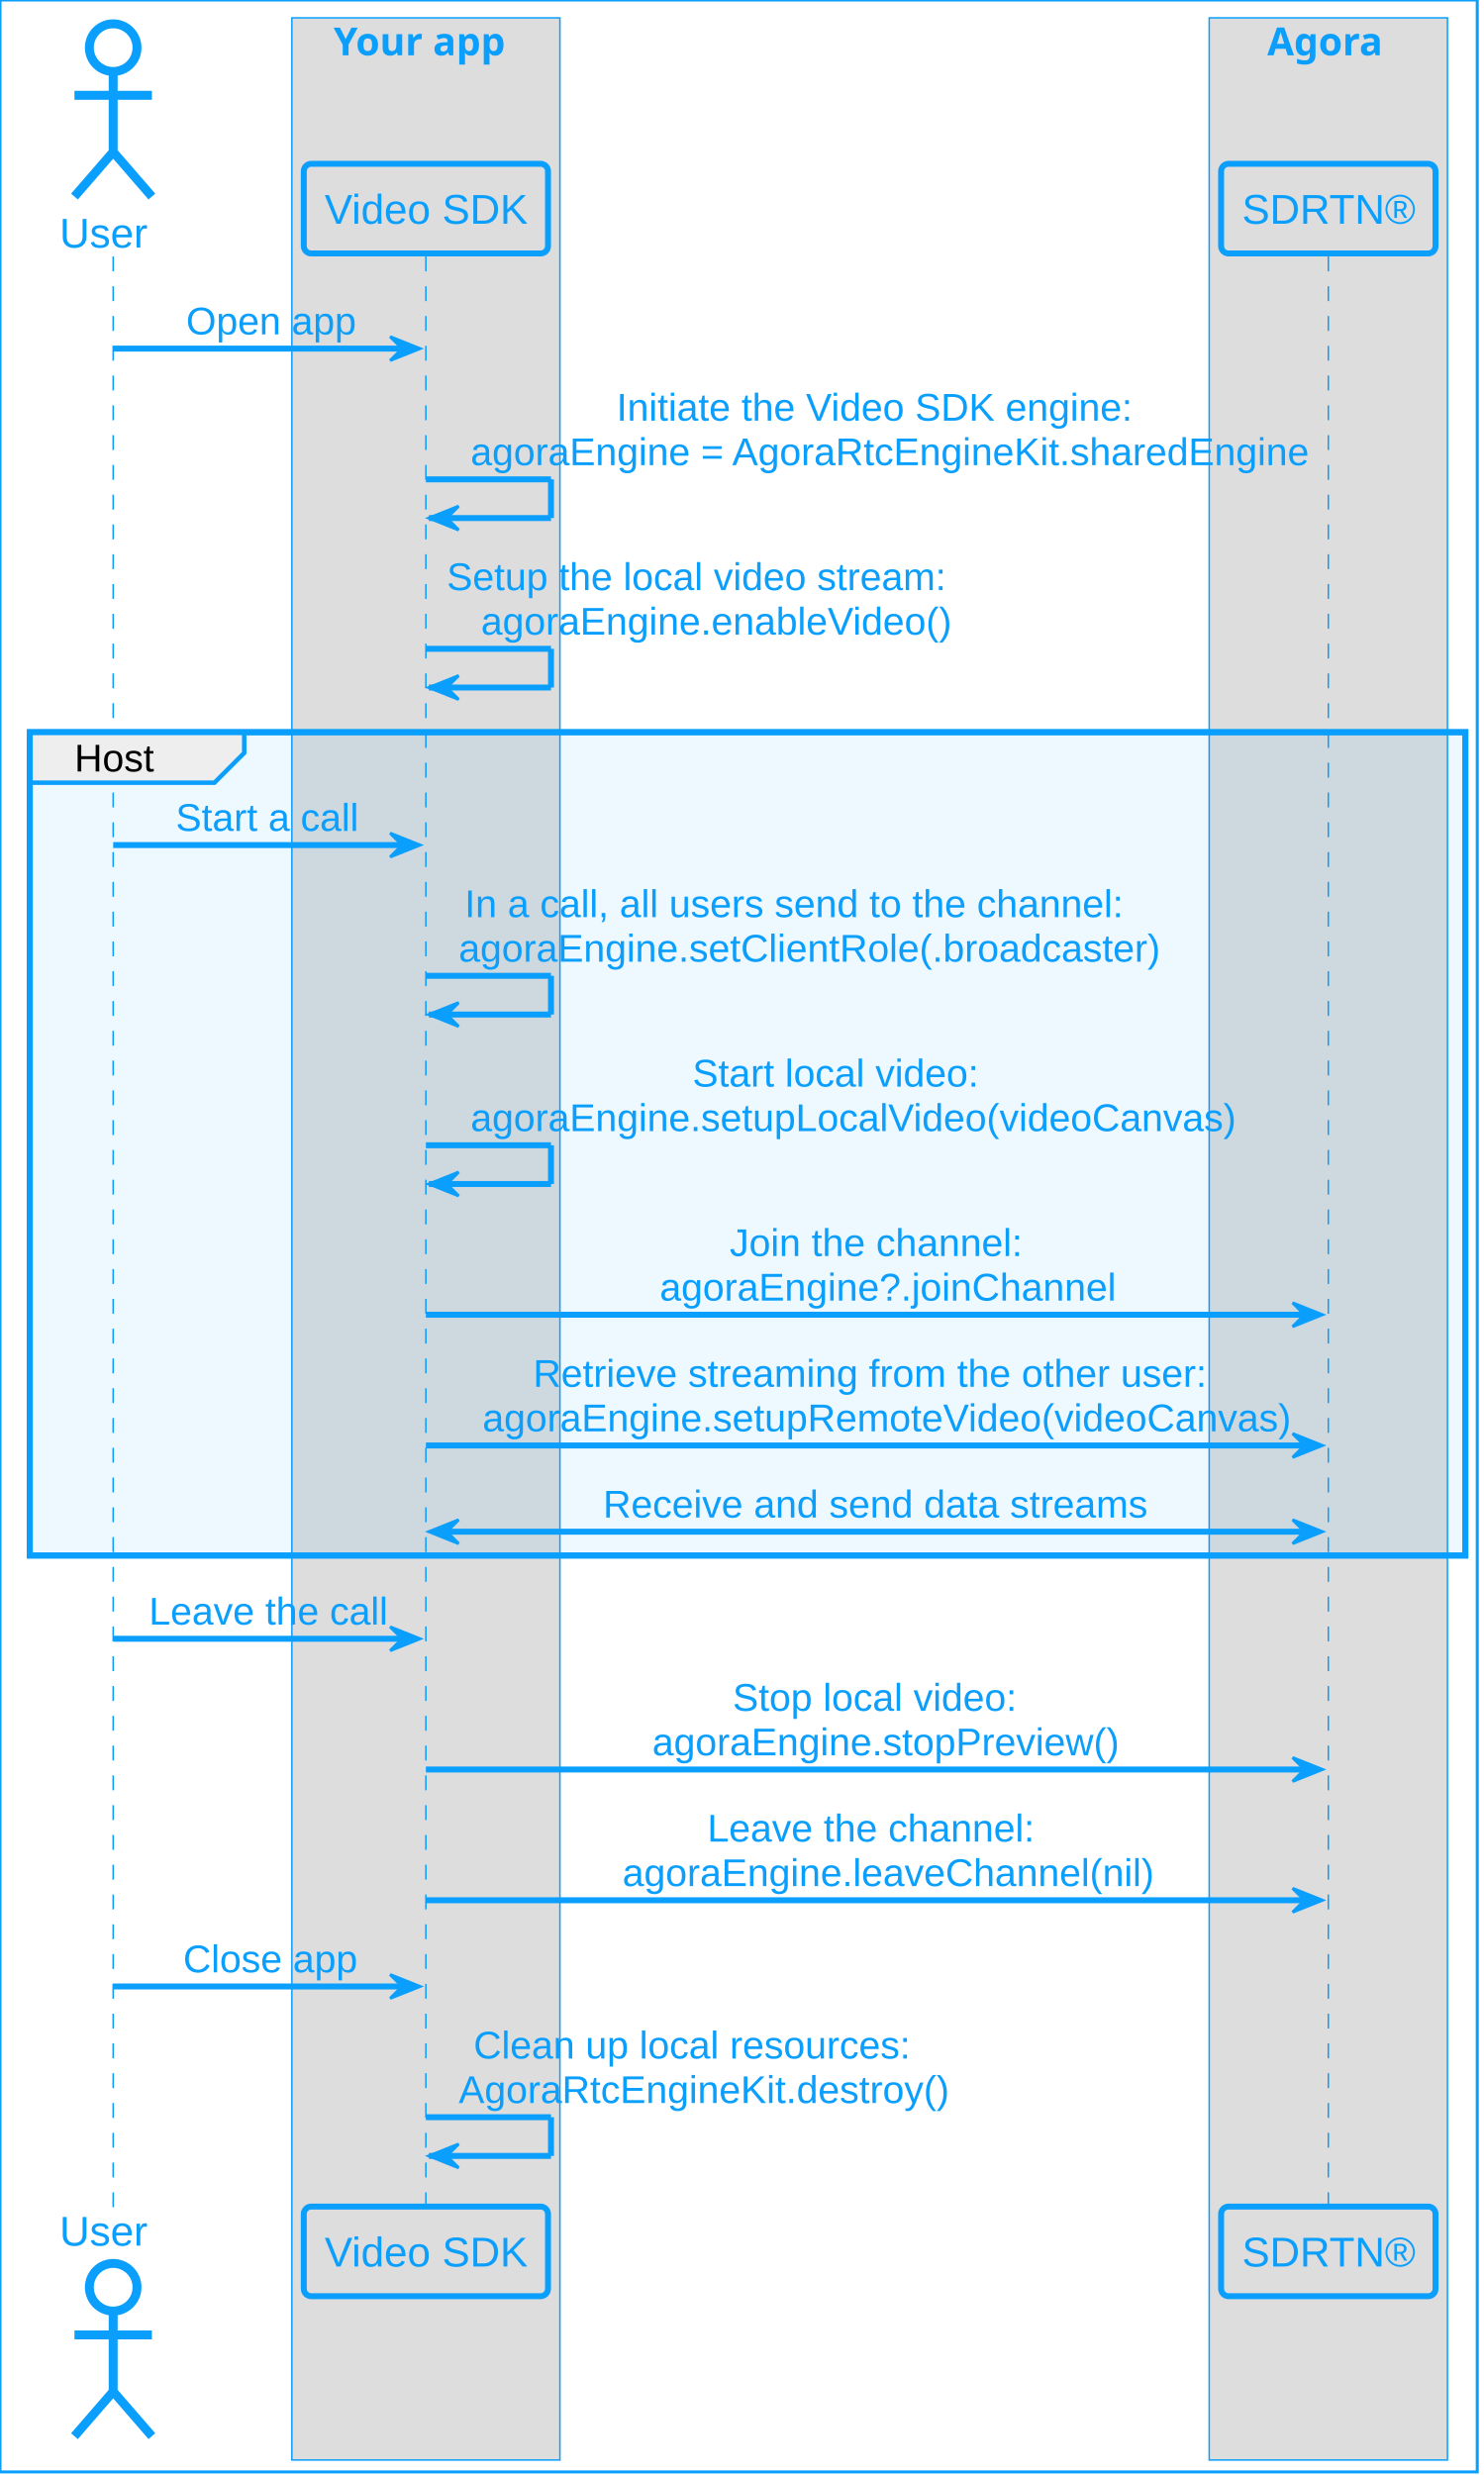
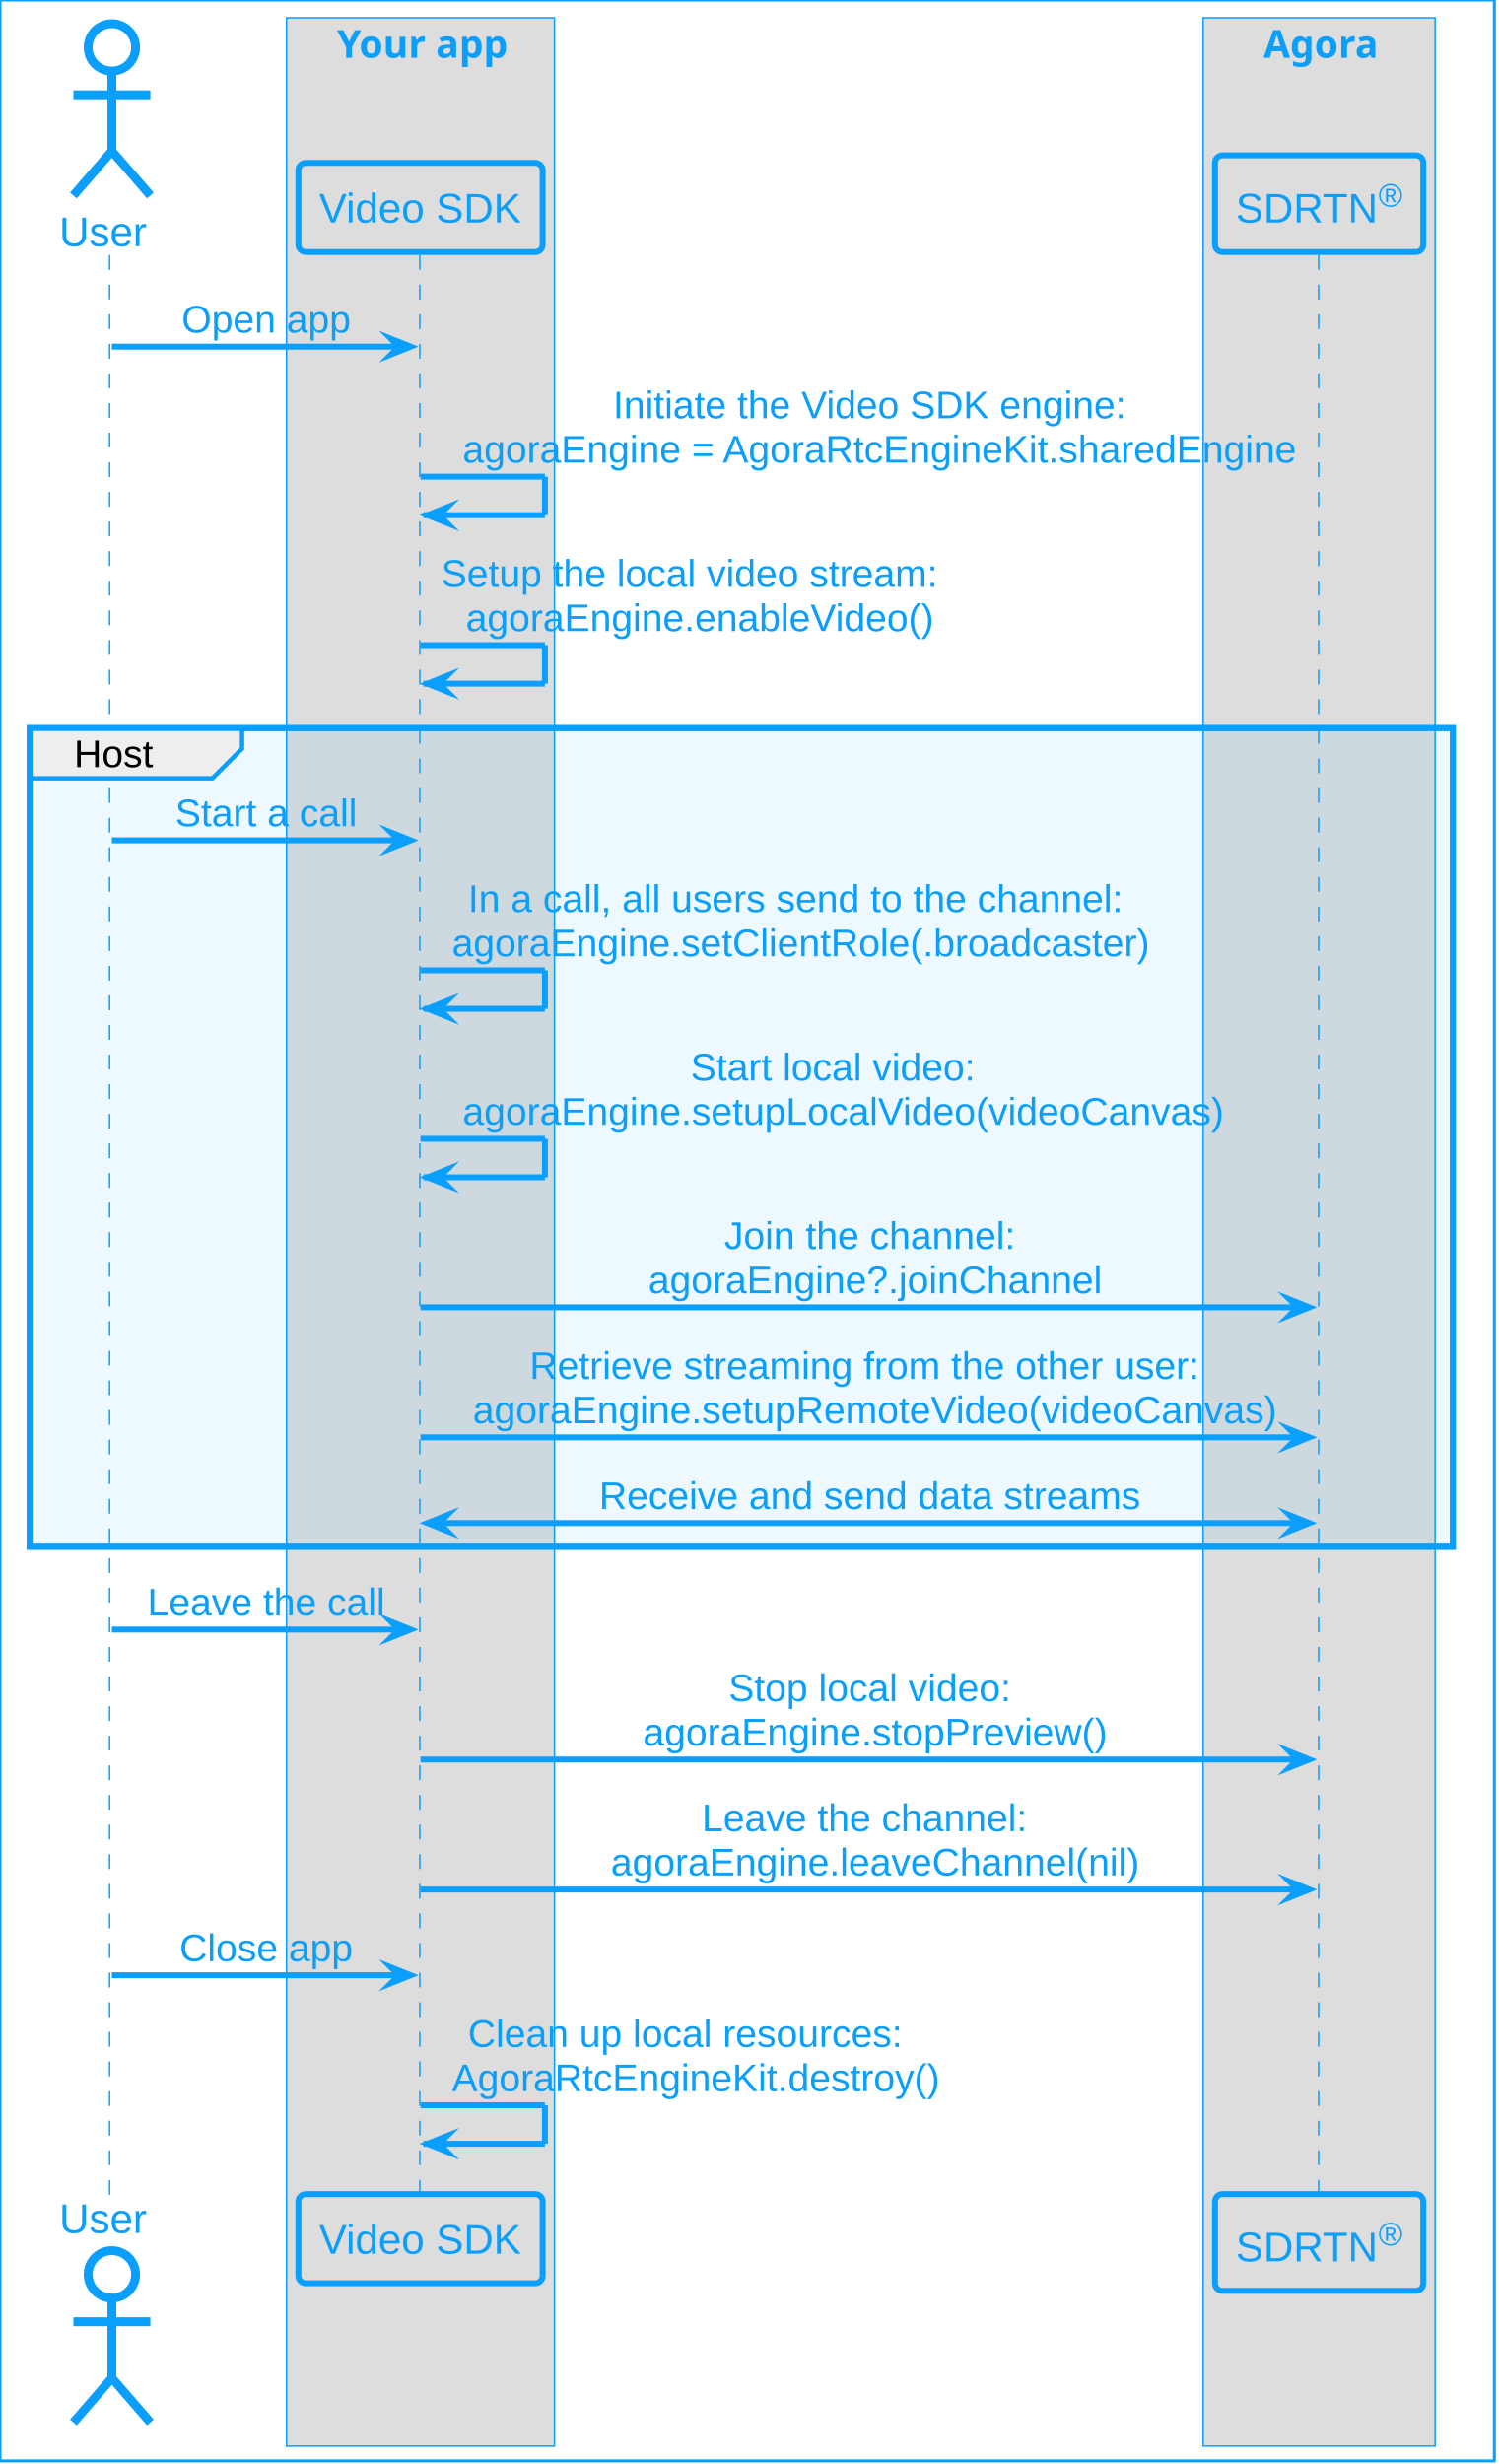
- <svg xmlns="http://www.w3.org/2000/svg" contentStyleType="text/css" height="831px" preserveAspectRatio="none" style="width:498px;height:831px;" version="1.1" viewBox="0 0 498 831" width="498px" zoomAndPan="magnify">
+ <svg xmlns="http://www.w3.org/2000/svg" contentStyleType="text/css" data-diagram-type="SEQUENCE" height="832px" preserveAspectRatio="none" style="width:506px;height:832px;" version="1.1" viewBox="0 0 506 832" width="506px" zoomAndPan="magnify">
  <defs />
  <g>
-     <rect fill="none" height="829.967" style="stroke:#0A9EFD;stroke-width:1.0;" width="496" x="0" y="0" />
-     <rect fill="#999999" fill-opacity="0.333" height="819.967" style="stroke:#0A9EFD;stroke-width:0.5;" width="90" x="98" y="6" />
-     <text fill="#0A9EFD" font-family="sans-serif" font-size="13" font-weight="bold" lengthAdjust="spacing" textLength="62" x="112" y="18.568">Your app</text>
-     <rect fill="#999999" fill-opacity="0.333" height="819.967" style="stroke:#0A9EFD;stroke-width:0.5;" width="80" x="406" y="6" />
-     <text fill="#0A9EFD" font-family="sans-serif" font-size="13" font-weight="bold" lengthAdjust="spacing" textLength="41" x="425.5" y="18.568">Agora</text>
-     <rect fill="#0A9EFD" fill-opacity="0.067" height="276.436" style="stroke:#0A9EFD;stroke-width:2.0;" width="482" x="10" y="245.842" />
-     <line style="stroke:#0A9EFD;stroke-width:0.5;stroke-dasharray:5.0,5.0;" x1="38" x2="38" y1="86.099" y2="741.868" />
-     <line style="stroke:#0A9EFD;stroke-width:0.5;stroke-dasharray:5.0,5.0;" x1="143" x2="143" y1="86.099" y2="741.868" />
-     <line style="stroke:#0A9EFD;stroke-width:0.5;stroke-dasharray:5.0,5.0;" x1="446" x2="446" y1="86.099" y2="741.868" />
-     <text fill="#0A9EFD" font-family="Arial" font-size="14" lengthAdjust="spacing" textLength="30" x="20" y="83.132">User</text>
-     <ellipse cx="38" cy="16" fill="none" rx="8" ry="8" style="stroke:#0A9EFD;stroke-width:3.0;" />
-     <path d="M38,24 L38,51 M25,32 L51,32 M38,51 L25,66 M38,51 L51,66 " fill="none" style="stroke:#0A9EFD;stroke-width:3.0;" />
-     <text fill="#0A9EFD" font-family="Arial" font-size="14" lengthAdjust="spacing" textLength="30" x="20" y="754">User</text>
-     <ellipse cx="38" cy="767.967" fill="none" rx="8" ry="8" style="stroke:#0A9EFD;stroke-width:3.0;" />
-     <path d="M38,775.967 L38,802.967 M25,783.967 L51,783.967 M38,802.967 L25,817.967 M38,802.967 L51,817.967 " fill="none" style="stroke:#0A9EFD;stroke-width:3.0;" />
-     <rect fill="none" height="30.099" rx="2.5" ry="2.5" style="stroke:#0A9EFD;stroke-width:2.0;" width="82" x="102" y="55" />
-     <text fill="#0A9EFD" font-family="Arial" font-size="14" lengthAdjust="spacing" textLength="68" x="109" y="75.132">Video SDK</text>
-     <rect fill="none" height="30.099" rx="2.5" ry="2.5" style="stroke:#0A9EFD;stroke-width:2.0;" width="82" x="102" y="740.868" />
-     <text fill="#0A9EFD" font-family="Arial" font-size="14" lengthAdjust="spacing" textLength="68" x="109" y="761">Video SDK</text>
-     <rect fill="none" height="30.099" rx="2.5" ry="2.5" style="stroke:#0A9EFD;stroke-width:2.0;" width="72" x="410" y="55" />
-     <text fill="#0A9EFD" font-family="Arial" font-size="14" lengthAdjust="spacing" textLength="58" x="417" y="75.132">SDRTN®</text>
-     <rect fill="none" height="30.099" rx="2.5" ry="2.5" style="stroke:#0A9EFD;stroke-width:2.0;" width="72" x="410" y="740.868" />
-     <text fill="#0A9EFD" font-family="Arial" font-size="14" lengthAdjust="spacing" textLength="58" x="417" y="761">SDRTN®</text>
-     <polygon fill="#0A9EFD" points="131,113.047,141,117.047,131,121.047,135,117.047" style="stroke:#0A9EFD;stroke-width:1.0;" />
-     <line style="stroke:#0A9EFD;stroke-width:2.0;" x1="38" x2="137" y1="117.047" y2="117.047" />
-     <text fill="#0A9EFD" font-family="Arial" font-size="13" lengthAdjust="spacing" textLength="56" x="62.5" y="112.293">Open app</text>
-     <line style="stroke:#0A9EFD;stroke-width:2.0;" x1="143" x2="185" y1="160.945" y2="160.945" />
-     <line style="stroke:#0A9EFD;stroke-width:2.0;" x1="185" x2="185" y1="160.945" y2="173.945" />
-     <line style="stroke:#0A9EFD;stroke-width:2.0;" x1="144" x2="185" y1="173.945" y2="173.945" />
-     <polygon fill="#0A9EFD" points="154,169.945,144,173.945,154,177.945,150,173.945" style="stroke:#0A9EFD;stroke-width:1.0;" />
-     <text fill="#0A9EFD" font-family="Arial" font-size="13" lengthAdjust="spacing" textLength="175" x="207" y="141.241">Initiate the Video SDK engine:</text>
-     <text fill="#0A9EFD" font-family="Arial" font-size="13" lengthAdjust="spacing" textLength="281" x="158" y="156.19">agoraEngine = AgoraRtcEngineKit.sharedEngine</text>
-     <line style="stroke:#0A9EFD;stroke-width:2.0;" x1="143" x2="185" y1="217.842" y2="217.842" />
-     <line style="stroke:#0A9EFD;stroke-width:2.0;" x1="185" x2="185" y1="217.842" y2="230.842" />
-     <line style="stroke:#0A9EFD;stroke-width:2.0;" x1="144" x2="185" y1="230.842" y2="230.842" />
-     <polygon fill="#0A9EFD" points="154,226.842,144,230.842,154,234.842,150,230.842" style="stroke:#0A9EFD;stroke-width:1.0;" />
-     <text fill="#0A9EFD" font-family="Arial" font-size="13" lengthAdjust="spacing" textLength="170" x="150" y="198.139">Setup the local video stream:</text>
-     <text fill="#0A9EFD" font-family="Arial" font-size="13" lengthAdjust="spacing" textLength="155" x="161.5" y="213.087">agoraEngine.enableVideo()</text>
-     <path d="M10,245.842 L82,245.842 L82,252.791 L72,262.791 L10,262.791 L10,245.842 " fill="#EEEEEE" style="stroke:#0A9EFD;stroke-width:1.5;" />
-     <rect fill="none" height="276.436" style="stroke:#0A9EFD;stroke-width:2.0;" width="482" x="10" y="245.842" />
-     <text fill="#000000" font-family="Arial" font-size="13" lengthAdjust="spacing" textLength="27" x="25" y="259.036">Host</text>
-     <polygon fill="#0A9EFD" points="131,279.74,141,283.74,131,287.74,135,283.74" style="stroke:#0A9EFD;stroke-width:1.0;" />
-     <line style="stroke:#0A9EFD;stroke-width:2.0;" x1="38" x2="137" y1="283.74" y2="283.74" />
-     <text fill="#0A9EFD" font-family="Arial" font-size="13" lengthAdjust="spacing" textLength="63" x="59" y="278.985">Start a call</text>
-     <line style="stroke:#0A9EFD;stroke-width:2.0;" x1="143" x2="185" y1="327.637" y2="327.637" />
-     <line style="stroke:#0A9EFD;stroke-width:2.0;" x1="185" x2="185" y1="327.637" y2="340.637" />
-     <line style="stroke:#0A9EFD;stroke-width:2.0;" x1="144" x2="185" y1="340.637" y2="340.637" />
-     <polygon fill="#0A9EFD" points="154,336.637,144,340.637,154,344.637,150,340.637" style="stroke:#0A9EFD;stroke-width:1.0;" />
-     <text fill="#0A9EFD" font-family="Arial" font-size="13" lengthAdjust="spacing" textLength="225" x="156" y="307.934">In a call, all users send to the channel:</text>
-     <text fill="#0A9EFD" font-family="Arial" font-size="13" lengthAdjust="spacing" textLength="233" x="154" y="322.882">agoraEngine.setClientRole(.broadcaster)</text>
-     <line style="stroke:#0A9EFD;stroke-width:2.0;" x1="143" x2="185" y1="384.535" y2="384.535" />
-     <line style="stroke:#0A9EFD;stroke-width:2.0;" x1="185" x2="185" y1="384.535" y2="397.535" />
-     <line style="stroke:#0A9EFD;stroke-width:2.0;" x1="144" x2="185" y1="397.535" y2="397.535" />
-     <polygon fill="#0A9EFD" points="154,393.535,144,397.535,154,401.535,150,397.535" style="stroke:#0A9EFD;stroke-width:1.0;" />
-     <text fill="#0A9EFD" font-family="Arial" font-size="13" lengthAdjust="spacing" textLength="98" x="232.5" y="364.831">Start local video:</text>
-     <text fill="#0A9EFD" font-family="Arial" font-size="13" lengthAdjust="spacing" textLength="255" x="158" y="379.78">agoraEngine.setupLocalVideo(videoCanvas)</text>
-     <polygon fill="#0A9EFD" points="434,437.432,444,441.432,434,445.432,438,441.432" style="stroke:#0A9EFD;stroke-width:1.0;" />
-     <line style="stroke:#0A9EFD;stroke-width:2.0;" x1="143" x2="440" y1="441.432" y2="441.432" />
-     <text fill="#0A9EFD" font-family="Arial" font-size="13" lengthAdjust="spacing" textLength="99" x="245" y="421.728">Join the channel:</text>
-     <text fill="#0A9EFD" font-family="Arial" font-size="13" lengthAdjust="spacing" textLength="150" x="221.5" y="436.677">agoraEngine?.joinChannel</text>
-     <polygon fill="#0A9EFD" points="434,481.33,444,485.33,434,489.33,438,485.33" style="stroke:#0A9EFD;stroke-width:1.0;" />
-     <line style="stroke:#0A9EFD;stroke-width:2.0;" x1="143" x2="440" y1="485.33" y2="485.33" />
-     <text fill="#0A9EFD" font-family="Arial" font-size="13" lengthAdjust="spacing" textLength="227" x="179" y="465.626">Retrieve streaming from the other user:</text>
-     <text fill="#0A9EFD" font-family="Arial" font-size="13" lengthAdjust="spacing" textLength="269" x="162" y="480.575">agoraEngine.setupRemoteVideo(videoCanvas)</text>
-     <polygon fill="#0A9EFD" points="154,510.278,144,514.278,154,518.278,150,514.278" style="stroke:#0A9EFD;stroke-width:1.0;" />
-     <polygon fill="#0A9EFD" points="434,510.278,444,514.278,434,518.278,438,514.278" style="stroke:#0A9EFD;stroke-width:1.0;" />
-     <line style="stroke:#0A9EFD;stroke-width:2.0;" x1="148" x2="440" y1="514.278" y2="514.278" />
-     <text fill="#0A9EFD" font-family="Arial" font-size="13" lengthAdjust="spacing" textLength="184" x="202.5" y="509.523">Receive and send data streams</text>
-     <polygon fill="#0A9EFD" points="131,546.227,141,550.227,131,554.227,135,550.227" style="stroke:#0A9EFD;stroke-width:1.0;" />
-     <line style="stroke:#0A9EFD;stroke-width:2.0;" x1="38" x2="137" y1="550.227" y2="550.227" />
-     <text fill="#0A9EFD" font-family="Arial" font-size="13" lengthAdjust="spacing" textLength="81" x="50" y="545.472">Leave the call</text>
-     <polygon fill="#0A9EFD" points="434,590.125,444,594.125,434,598.125,438,594.125" style="stroke:#0A9EFD;stroke-width:1.0;" />
-     <line style="stroke:#0A9EFD;stroke-width:2.0;" x1="143" x2="440" y1="594.125" y2="594.125" />
-     <text fill="#0A9EFD" font-family="Arial" font-size="13" lengthAdjust="spacing" textLength="97" x="246" y="574.421">Stop local video:</text>
-     <text fill="#0A9EFD" font-family="Arial" font-size="13" lengthAdjust="spacing" textLength="155" x="219" y="589.37">agoraEngine.stopPreview()</text>
-     <polygon fill="#0A9EFD" points="434,634.022,444,638.022,434,642.022,438,638.022" style="stroke:#0A9EFD;stroke-width:1.0;" />
-     <line style="stroke:#0A9EFD;stroke-width:2.0;" x1="143" x2="440" y1="638.022" y2="638.022" />
-     <text fill="#0A9EFD" font-family="Arial" font-size="13" lengthAdjust="spacing" textLength="110" x="237.5" y="618.318">Leave the channel:</text>
-     <text fill="#0A9EFD" font-family="Arial" font-size="13" lengthAdjust="spacing" textLength="175" x="209" y="633.267">agoraEngine.leaveChannel(nil)</text>
-     <polygon fill="#0A9EFD" points="131,662.971,141,666.971,131,670.971,135,666.971" style="stroke:#0A9EFD;stroke-width:1.0;" />
-     <line style="stroke:#0A9EFD;stroke-width:2.0;" x1="38" x2="137" y1="666.971" y2="666.971" />
-     <text fill="#0A9EFD" font-family="Arial" font-size="13" lengthAdjust="spacing" textLength="58" x="61.5" y="662.216">Close app</text>
-     <line style="stroke:#0A9EFD;stroke-width:2.0;" x1="143" x2="185" y1="710.868" y2="710.868" />
-     <line style="stroke:#0A9EFD;stroke-width:2.0;" x1="185" x2="185" y1="710.868" y2="723.868" />
-     <line style="stroke:#0A9EFD;stroke-width:2.0;" x1="144" x2="185" y1="723.868" y2="723.868" />
-     <polygon fill="#0A9EFD" points="154,719.868,144,723.868,154,727.868,150,723.868" style="stroke:#0A9EFD;stroke-width:1.0;" />
-     <text fill="#0A9EFD" font-family="Arial" font-size="13" lengthAdjust="spacing" textLength="147" x="159" y="691.165">Clean up local resources:</text>
-     <text fill="#0A9EFD" font-family="Arial" font-size="13" lengthAdjust="spacing" textLength="165" x="154" y="706.113">AgoraRtcEngineKit.destroy()</text>
+     <rect fill="none" height="830.967" style="stroke:#0A9EFD;stroke-width:1;" width="504.611" x="0" y="0" />
+     <rect fill="#999999" fill-opacity="0.333" height="819.967" style="stroke:#0A9EFD;stroke-width:0.5;" width="90.482" x="96.76" y="6" />
+     <text fill="#0A9EFD" font-family="sans-serif" font-size="13" font-weight="700" lengthAdjust="spacing" textLength="56.335" x="113.833" y="19.495">Your app</text>
+     <rect fill="#999999" fill-opacity="0.333" height="819.967" style="stroke:#0A9EFD;stroke-width:0.5;" width="78.326" x="406.285" y="6" />
+     <text fill="#0A9EFD" font-family="sans-serif" font-size="13" font-weight="700" lengthAdjust="spacing" textLength="37.559" x="426.668" y="19.495">Agora</text>
+     <rect fill="#0A9EFD" fill-opacity="0.067" height="276.436" style="stroke:#0A9EFD;stroke-width:2;" width="480.611" x="10" y="245.842" />
+     <g class="participant-lifeline" data-entity-uid="part1" data-qualified-name="USR" data-source-line="5" id="part1-lifeline">
+       <g>
+         <rect fill="#000000" fill-opacity="0" height="655.769" width="8" x="33.779" y="86.099" />
+         <line style="stroke:#0A9EFD;stroke-width:0.5;stroke-dasharray:5,5;" x1="37" x2="37" y1="86.099" y2="741.868" />
+       </g>
+     </g>
+     <g class="participant-lifeline" data-entity-uid="part2" data-qualified-name="APP" data-source-line="9" id="part2-lifeline">
+       <g>
+         <rect fill="#000000" fill-opacity="0" height="655.769" width="8" x="138.001" y="86.099" />
+         <line style="stroke:#0A9EFD;stroke-width:0.5;stroke-dasharray:5,5;" x1="141.76" x2="141.76" y1="86.099" y2="741.868" />
+       </g>
+     </g>
+     <g class="participant-lifeline" data-entity-uid="part3" data-qualified-name="API" data-source-line="15" id="part3-lifeline">
+       <g>
+         <rect fill="#000000" fill-opacity="0" height="655.769" width="8" x="441.448" y="86.099" />
+         <line style="stroke:#0A9EFD;stroke-width:0.5;stroke-dasharray:5,5;" x1="445.285" x2="445.285" y1="86.099" y2="741.868" />
+       </g>
+     </g>
+     <g class="participant participant-head" data-entity-uid="part1" data-qualified-name="USR" data-source-line="5" id="part1-head">
+       <text fill="#0A9EFD" font-family="Arial" font-size="14" lengthAdjust="spacing" textLength="29.559" x="20" y="83.132">User</text>
+       <ellipse cx="37.779" cy="16" fill="none" rx="8" ry="8" style="stroke:#0A9EFD;stroke-width:3;" />
+       <path d="M37.779,24 L37.779,51 M24.779,32 L50.779,32 M37.779,51 L24.779,66 M37.779,51 L50.779,66" fill="none" style="stroke:#0A9EFD;stroke-width:3;" />
+     </g>
+     <g class="participant participant-tail" data-entity-uid="part1" data-qualified-name="USR" data-source-line="5" id="part1-tail">
+       <text fill="#0A9EFD" font-family="Arial" font-size="14" lengthAdjust="spacing" textLength="29.559" x="20" y="754">User</text>
+       <ellipse cx="37.779" cy="767.967" fill="none" rx="8" ry="8" style="stroke:#0A9EFD;stroke-width:3;" />
+       <path d="M37.779,775.967 L37.779,802.967 M24.779,783.967 L50.779,783.967 M37.779,802.967 L24.779,817.967 M37.779,802.967 L50.779,817.967" fill="none" style="stroke:#0A9EFD;stroke-width:3;" />
+     </g>
+     <g class="participant participant-head" data-entity-uid="part2" data-qualified-name="APP" data-source-line="9" id="part2-head">
+       <rect fill="none" height="30.099" rx="2.5" ry="2.5" style="stroke:#0A9EFD;stroke-width:2;" width="82.482" x="100.76" y="55" />
+       <text fill="#0A9EFD" font-family="Arial" font-size="14" lengthAdjust="spacing" textLength="68.482" x="107.76" y="75.132">Video SDK</text>
+     </g>
+     <g class="participant participant-tail" data-entity-uid="part2" data-qualified-name="APP" data-source-line="9" id="part2-tail">
+       <rect fill="none" height="30.099" rx="2.5" ry="2.5" style="stroke:#0A9EFD;stroke-width:2;" width="82.482" x="100.76" y="740.868" />
+       <text fill="#0A9EFD" font-family="Arial" font-size="14" lengthAdjust="spacing" textLength="68.482" x="107.76" y="761">Video SDK</text>
+     </g>
+     <g class="participant participant-head" data-entity-uid="part3" data-qualified-name="API" data-source-line="15" id="part3-head">
+       <rect fill="none" height="32.649" rx="2.5" ry="2.5" style="stroke:#0A9EFD;stroke-width:2;" width="70.326" x="410.285" y="52.45" />
+       <text fill="#0A9EFD" font-family="Arial" font-size="14" lengthAdjust="spacing" textLength="48.221" x="417.285" y="75.132">SDRTN</text>
+       <text fill="#0A9EFD" font-family="Arial" font-size="11" lengthAdjust="spacing" textLength="8.105" x="465.506" y="69.768">®</text>
+     </g>
+     <g class="participant participant-tail" data-entity-uid="part3" data-qualified-name="API" data-source-line="15" id="part3-tail">
+       <rect fill="none" height="32.649" rx="2.5" ry="2.5" style="stroke:#0A9EFD;stroke-width:2;" width="70.326" x="410.285" y="740.868" />
+       <text fill="#0A9EFD" font-family="Arial" font-size="14" lengthAdjust="spacing" textLength="48.221" x="417.285" y="763.55">SDRTN</text>
+       <text fill="#0A9EFD" font-family="Arial" font-size="11" lengthAdjust="spacing" textLength="8.105" x="465.506" y="758.186">®</text>
+     </g>
+     <g class="message" data-entity-1="part1" data-entity-2="part2" data-source-line="19" id="msg1">
+       <polygon fill="#0A9EFD" points="130.001,113.047,140.001,117.047,130.001,121.047,134.001,117.047" style="stroke:#0A9EFD;stroke-width:1;stroke-linejoin:miter;stroke-miterlimit:10;" />
+       <line style="stroke:#0A9EFD;stroke-width:2;" x1="37.779" x2="136.001" y1="117.047" y2="117.047" />
+       <text fill="#0A9EFD" font-family="Arial" font-size="13" lengthAdjust="spacing" textLength="57.103" x="61.338" y="112.293">Open app</text>
+     </g>
+     <g class="message" data-entity-1="part2" data-entity-2="part2" data-source-line="20" id="msg2">
+       <line style="stroke:#0A9EFD;stroke-width:2;" x1="142.001" x2="184.001" y1="160.945" y2="160.945" />
+       <line style="stroke:#0A9EFD;stroke-width:2;" x1="184.001" x2="184.001" y1="160.945" y2="173.945" />
+       <line style="stroke:#0A9EFD;stroke-width:2;" x1="143.001" x2="184.001" y1="173.945" y2="173.945" />
+       <polygon fill="#0A9EFD" points="153.001,169.945,143.001,173.945,153.001,177.945,149.001,173.945" style="stroke:#0A9EFD;stroke-width:1;stroke-linejoin:miter;stroke-miterlimit:10;" />
+       <text fill="#0A9EFD" font-family="Arial" font-size="13" lengthAdjust="spacing" textLength="173.45" x="207" y="141.241">Initiate the Video SDK engine:</text>
+       <text fill="#0A9EFD" font-family="Arial" font-size="13" lengthAdjust="spacing" textLength="282.223" x="156.225" y="156.19">agoraEngine = AgoraRtcEngineKit.sharedEngine</text>
+     </g>
+     <g class="message" data-entity-1="part2" data-entity-2="part2" data-source-line="21" id="msg3">
+       <line style="stroke:#0A9EFD;stroke-width:2;" x1="142.001" x2="184.001" y1="217.842" y2="217.842" />
+       <line style="stroke:#0A9EFD;stroke-width:2;" x1="184.001" x2="184.001" y1="217.842" y2="230.842" />
+       <line style="stroke:#0A9EFD;stroke-width:2;" x1="143.001" x2="184.001" y1="230.842" y2="230.842" />
+       <polygon fill="#0A9EFD" points="153.001,226.842,143.001,230.842,153.001,234.842,149.001,230.842" style="stroke:#0A9EFD;stroke-width:1;stroke-linejoin:miter;stroke-miterlimit:10;" />
+       <text fill="#0A9EFD" font-family="Arial" font-size="13" lengthAdjust="spacing" textLength="167.648" x="149.001" y="198.139">Setup the local video stream:</text>
+       <text fill="#0A9EFD" font-family="Arial" font-size="13" lengthAdjust="spacing" textLength="158.285" x="157.294" y="213.087">agoraEngine.enableVideo()</text>
+     </g>
+     <path d="M10,245.842 L81.73,245.842 L81.73,252.791 L71.73,262.791 L10,262.791 L10,245.842" fill="#EEEEEE" style="stroke:#0A9EFD;stroke-width:1.5;" />
+     <rect fill="none" height="276.436" style="stroke:#0A9EFD;stroke-width:2;" width="480.611" x="10" y="245.842" />
+     <text fill="#000000" font-family="Arial" font-size="13" lengthAdjust="spacing" textLength="26.73" x="25" y="259.036">Host</text>
+     <g class="message" data-entity-1="part1" data-entity-2="part2" data-source-line="23" id="msg4">
+       <polygon fill="#0A9EFD" points="130.001,279.74,140.001,283.74,130.001,287.74,134.001,283.74" style="stroke:#0A9EFD;stroke-width:1;stroke-linejoin:miter;stroke-miterlimit:10;" />
+       <line style="stroke:#0A9EFD;stroke-width:2;" x1="37.779" x2="136.001" y1="283.74" y2="283.74" />
+       <text fill="#0A9EFD" font-family="Arial" font-size="13" lengthAdjust="spacing" textLength="61.414" x="59.183" y="278.985">Start a call</text>
+     </g>
+     <g class="message" data-entity-1="part2" data-entity-2="part2" data-source-line="24" id="msg5">
+       <line style="stroke:#0A9EFD;stroke-width:2;" x1="142.001" x2="184.001" y1="327.637" y2="327.637" />
+       <line style="stroke:#0A9EFD;stroke-width:2;" x1="184.001" x2="184.001" y1="327.637" y2="340.637" />
+       <line style="stroke:#0A9EFD;stroke-width:2;" x1="143.001" x2="184.001" y1="340.637" y2="340.637" />
+       <polygon fill="#0A9EFD" points="153.001,336.637,143.001,340.637,153.001,344.637,149.001,340.637" style="stroke:#0A9EFD;stroke-width:1;stroke-linejoin:miter;stroke-miterlimit:10;" />
+       <text fill="#0A9EFD" font-family="Arial" font-size="13" lengthAdjust="spacing" textLength="221.133" x="158.027" y="307.934">In a call, all users send to the channel:</text>
+       <text fill="#0A9EFD" font-family="Arial" font-size="13" lengthAdjust="spacing" textLength="235.574" x="152.613" y="322.882">agoraEngine.setClientRole(.broadcaster)</text>
+     </g>
+     <g class="message" data-entity-1="part2" data-entity-2="part2" data-source-line="25" id="msg6">
+       <line style="stroke:#0A9EFD;stroke-width:2;" x1="142.001" x2="184.001" y1="384.535" y2="384.535" />
+       <line style="stroke:#0A9EFD;stroke-width:2;" x1="184.001" x2="184.001" y1="384.535" y2="397.535" />
+       <line style="stroke:#0A9EFD;stroke-width:2;" x1="143.001" x2="184.001" y1="397.535" y2="397.535" />
+       <polygon fill="#0A9EFD" points="153.001,393.535,143.001,397.535,153.001,401.535,149.001,397.535" style="stroke:#0A9EFD;stroke-width:1;stroke-linejoin:miter;stroke-miterlimit:10;" />
+       <text fill="#0A9EFD" font-family="Arial" font-size="13" lengthAdjust="spacing" textLength="96.103" x="233.203" y="364.831">Start local video:</text>
+       <text fill="#0A9EFD" font-family="Arial" font-size="13" lengthAdjust="spacing" textLength="257.283" x="156.225" y="379.78">agoraEngine.setupLocalVideo(videoCanvas)</text>
+     </g>
+     <g class="message" data-entity-1="part2" data-entity-2="part3" data-source-line="26" id="msg7">
+       <polygon fill="#0A9EFD" points="433.448,437.432,443.448,441.432,433.448,445.432,437.448,441.432" style="stroke:#0A9EFD;stroke-width:1;stroke-linejoin:miter;stroke-miterlimit:10;" />
+       <line style="stroke:#0A9EFD;stroke-width:2;" x1="142.001" x2="439.448" y1="441.432" y2="441.432" />
+       <text fill="#0A9EFD" font-family="Arial" font-size="13" lengthAdjust="spacing" textLength="98.293" x="244.578" y="421.728">Join the channel:</text>
+       <text fill="#0A9EFD" font-family="Arial" font-size="13" lengthAdjust="spacing" textLength="153.232" x="218.914" y="436.677">agoraEngine?.joinChannel</text>
+     </g>
+     <g class="message" data-entity-1="part2" data-entity-2="part3" data-source-line="27" id="msg8">
+       <polygon fill="#0A9EFD" points="433.448,481.33,443.448,485.33,433.448,489.33,437.448,485.33" style="stroke:#0A9EFD;stroke-width:1;stroke-linejoin:miter;stroke-miterlimit:10;" />
+       <line style="stroke:#0A9EFD;stroke-width:2;" x1="142.001" x2="439.448" y1="485.33" y2="485.33" />
+       <text fill="#0A9EFD" font-family="Arial" font-size="13" lengthAdjust="spacing" textLength="226.148" x="178.845" y="465.626">Retrieve streaming from the other user:</text>
+       <text fill="#0A9EFD" font-family="Arial" font-size="13" lengthAdjust="spacing" textLength="271.724" x="159.668" y="480.575">agoraEngine.setupRemoteVideo(videoCanvas)</text>
+     </g>
+     <g class="message" data-entity-1="part3" data-entity-2="part2" data-source-line="28" id="msg9">
+       <polygon fill="#0A9EFD" points="153.001,510.278,143.001,514.278,153.001,518.278,149.001,514.278" style="stroke:#0A9EFD;stroke-width:1;stroke-linejoin:miter;stroke-miterlimit:10;" />
+       <polygon fill="#0A9EFD" points="433.448,510.278,443.448,514.278,433.448,518.278,437.448,514.278" style="stroke:#0A9EFD;stroke-width:1;stroke-linejoin:miter;stroke-miterlimit:10;" />
+       <line style="stroke:#0A9EFD;stroke-width:2;" x1="147.001" x2="439.448" y1="514.278" y2="514.278" />
+       <text fill="#0A9EFD" font-family="Arial" font-size="13" lengthAdjust="spacing" textLength="182.825" x="202.312" y="509.523">Receive and send data streams</text>
+     </g>
+     <g class="message" data-entity-1="part1" data-entity-2="part2" data-source-line="32" id="msg10">
+       <polygon fill="#0A9EFD" points="130.001,546.227,140.001,550.227,130.001,554.227,134.001,550.227" style="stroke:#0A9EFD;stroke-width:1;stroke-linejoin:miter;stroke-miterlimit:10;" />
+       <line style="stroke:#0A9EFD;stroke-width:2;" x1="37.779" x2="136.001" y1="550.227" y2="550.227" />
+       <text fill="#0A9EFD" font-family="Arial" font-size="13" lengthAdjust="spacing" textLength="80.222" x="49.779" y="545.472">Leave the call</text>
+     </g>
+     <g class="message" data-entity-1="part2" data-entity-2="part3" data-source-line="33" id="msg11">
+       <polygon fill="#0A9EFD" points="433.448,590.125,443.448,594.125,433.448,598.125,437.448,594.125" style="stroke:#0A9EFD;stroke-width:1;stroke-linejoin:miter;stroke-miterlimit:10;" />
+       <line style="stroke:#0A9EFD;stroke-width:2;" x1="142.001" x2="439.448" y1="594.125" y2="594.125" />
+       <text fill="#0A9EFD" font-family="Arial" font-size="13" lengthAdjust="spacing" textLength="95.393" x="246.028" y="574.421">Stop local video:</text>
+       <text fill="#0A9EFD" font-family="Arial" font-size="13" lengthAdjust="spacing" textLength="156.806" x="217.127" y="589.37">agoraEngine.stopPreview()</text>
+     </g>
+     <g class="message" data-entity-1="part2" data-entity-2="part3" data-source-line="34" id="msg12">
+       <polygon fill="#0A9EFD" points="433.448,634.022,443.448,638.022,433.448,642.022,437.448,638.022" style="stroke:#0A9EFD;stroke-width:1;stroke-linejoin:miter;stroke-miterlimit:10;" />
+       <line style="stroke:#0A9EFD;stroke-width:2;" x1="142.001" x2="439.448" y1="638.022" y2="638.022" />
+       <text fill="#0A9EFD" font-family="Arial" font-size="13" lengthAdjust="spacing" textLength="109.865" x="236.986" y="618.318">Leave the channel:</text>
+       <text fill="#0A9EFD" font-family="Arial" font-size="13" lengthAdjust="spacing" textLength="178.509" x="206.276" y="633.267">agoraEngine.leaveChannel(nil)</text>
+     </g>
+     <g class="message" data-entity-1="part1" data-entity-2="part2" data-source-line="36" id="msg13">
+       <polygon fill="#0A9EFD" points="130.001,662.971,140.001,666.971,130.001,670.971,134.001,666.971" style="stroke:#0A9EFD;stroke-width:1;stroke-linejoin:miter;stroke-miterlimit:10;" />
+       <line style="stroke:#0A9EFD;stroke-width:2;" x1="37.779" x2="136.001" y1="666.971" y2="666.971" />
+       <text fill="#0A9EFD" font-family="Arial" font-size="13" lengthAdjust="spacing" textLength="58.538" x="60.621" y="662.216">Close app</text>
+     </g>
+     <g class="message" data-entity-1="part2" data-entity-2="part2" data-source-line="37" id="msg14">
+       <line style="stroke:#0A9EFD;stroke-width:2;" x1="142.001" x2="184.001" y1="710.868" y2="710.868" />
+       <line style="stroke:#0A9EFD;stroke-width:2;" x1="184.001" x2="184.001" y1="710.868" y2="723.868" />
+       <line style="stroke:#0A9EFD;stroke-width:2;" x1="143.001" x2="184.001" y1="723.868" y2="723.868" />
+       <polygon fill="#0A9EFD" points="153.001,719.868,143.001,723.868,153.001,727.868,149.001,723.868" style="stroke:#0A9EFD;stroke-width:1;stroke-linejoin:miter;stroke-miterlimit:10;" />
+       <text fill="#0A9EFD" font-family="Arial" font-size="13" lengthAdjust="spacing" textLength="146.688" x="158.027" y="691.165">Clean up local resources:</text>
+       <text fill="#0A9EFD" font-family="Arial" font-size="13" lengthAdjust="spacing" textLength="164.741" x="152.613" y="706.113">AgoraRtcEngineKit.destroy()</text>
+     </g>
  </g>
</svg>
